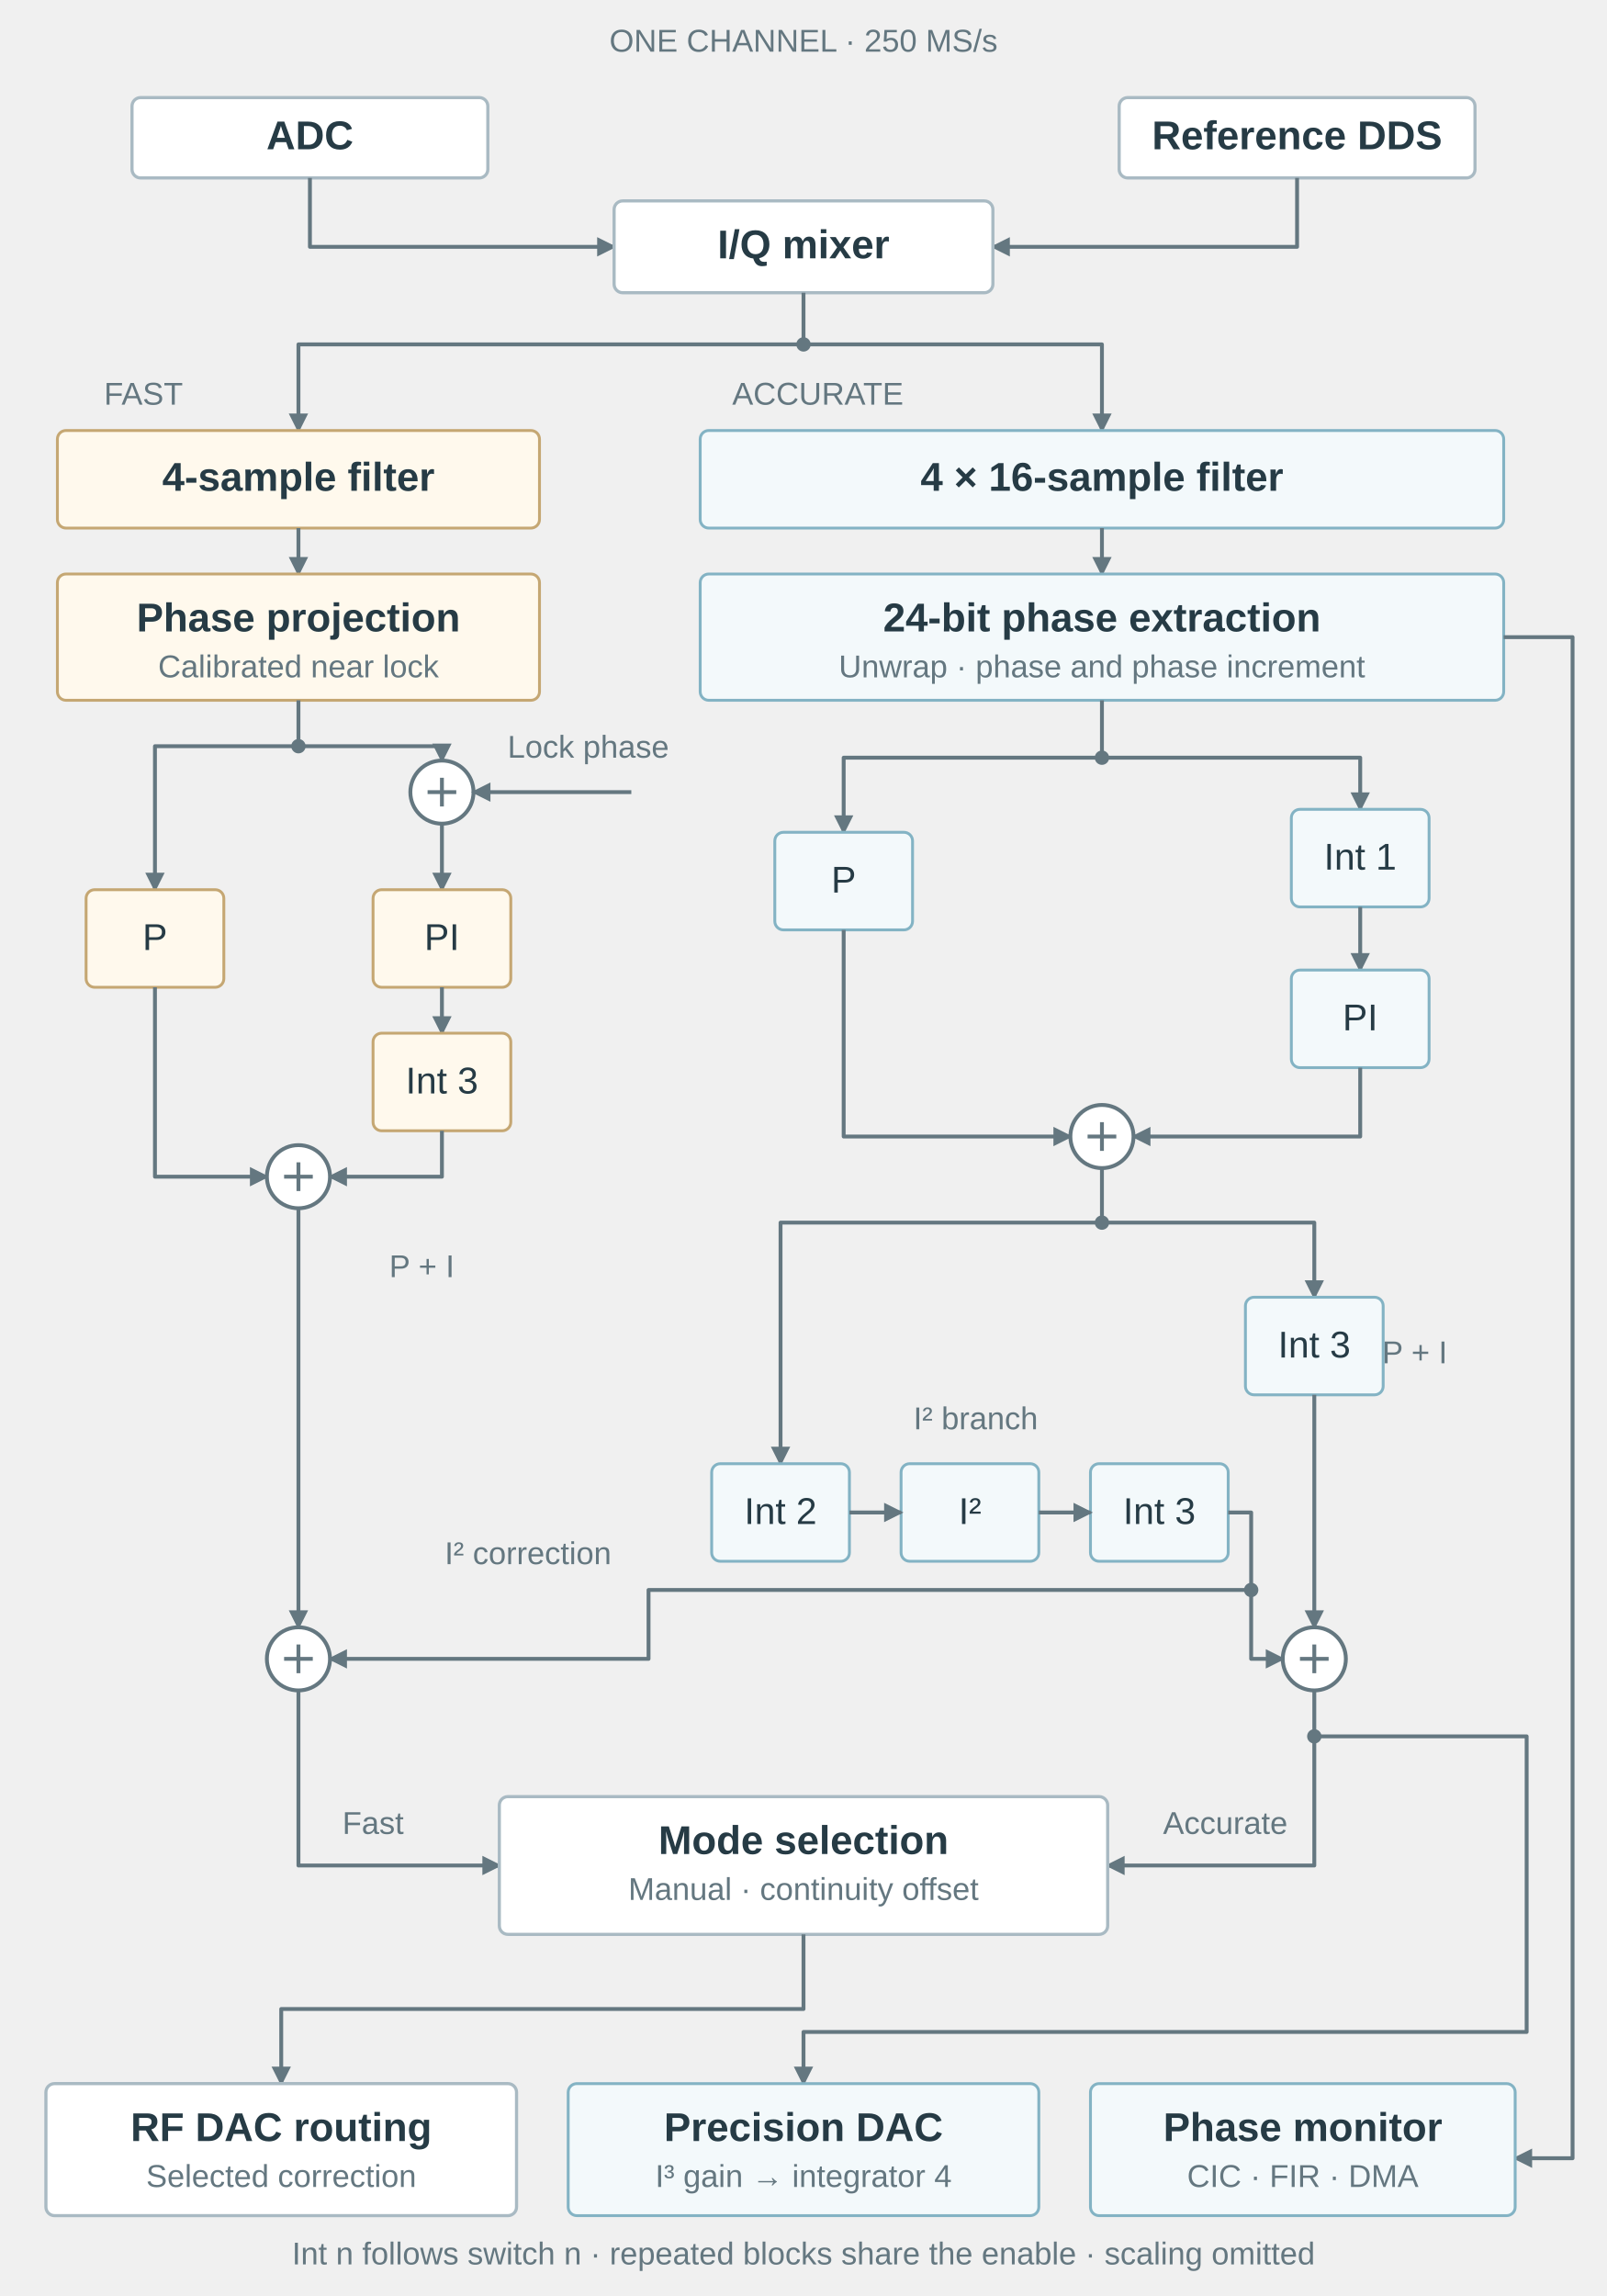
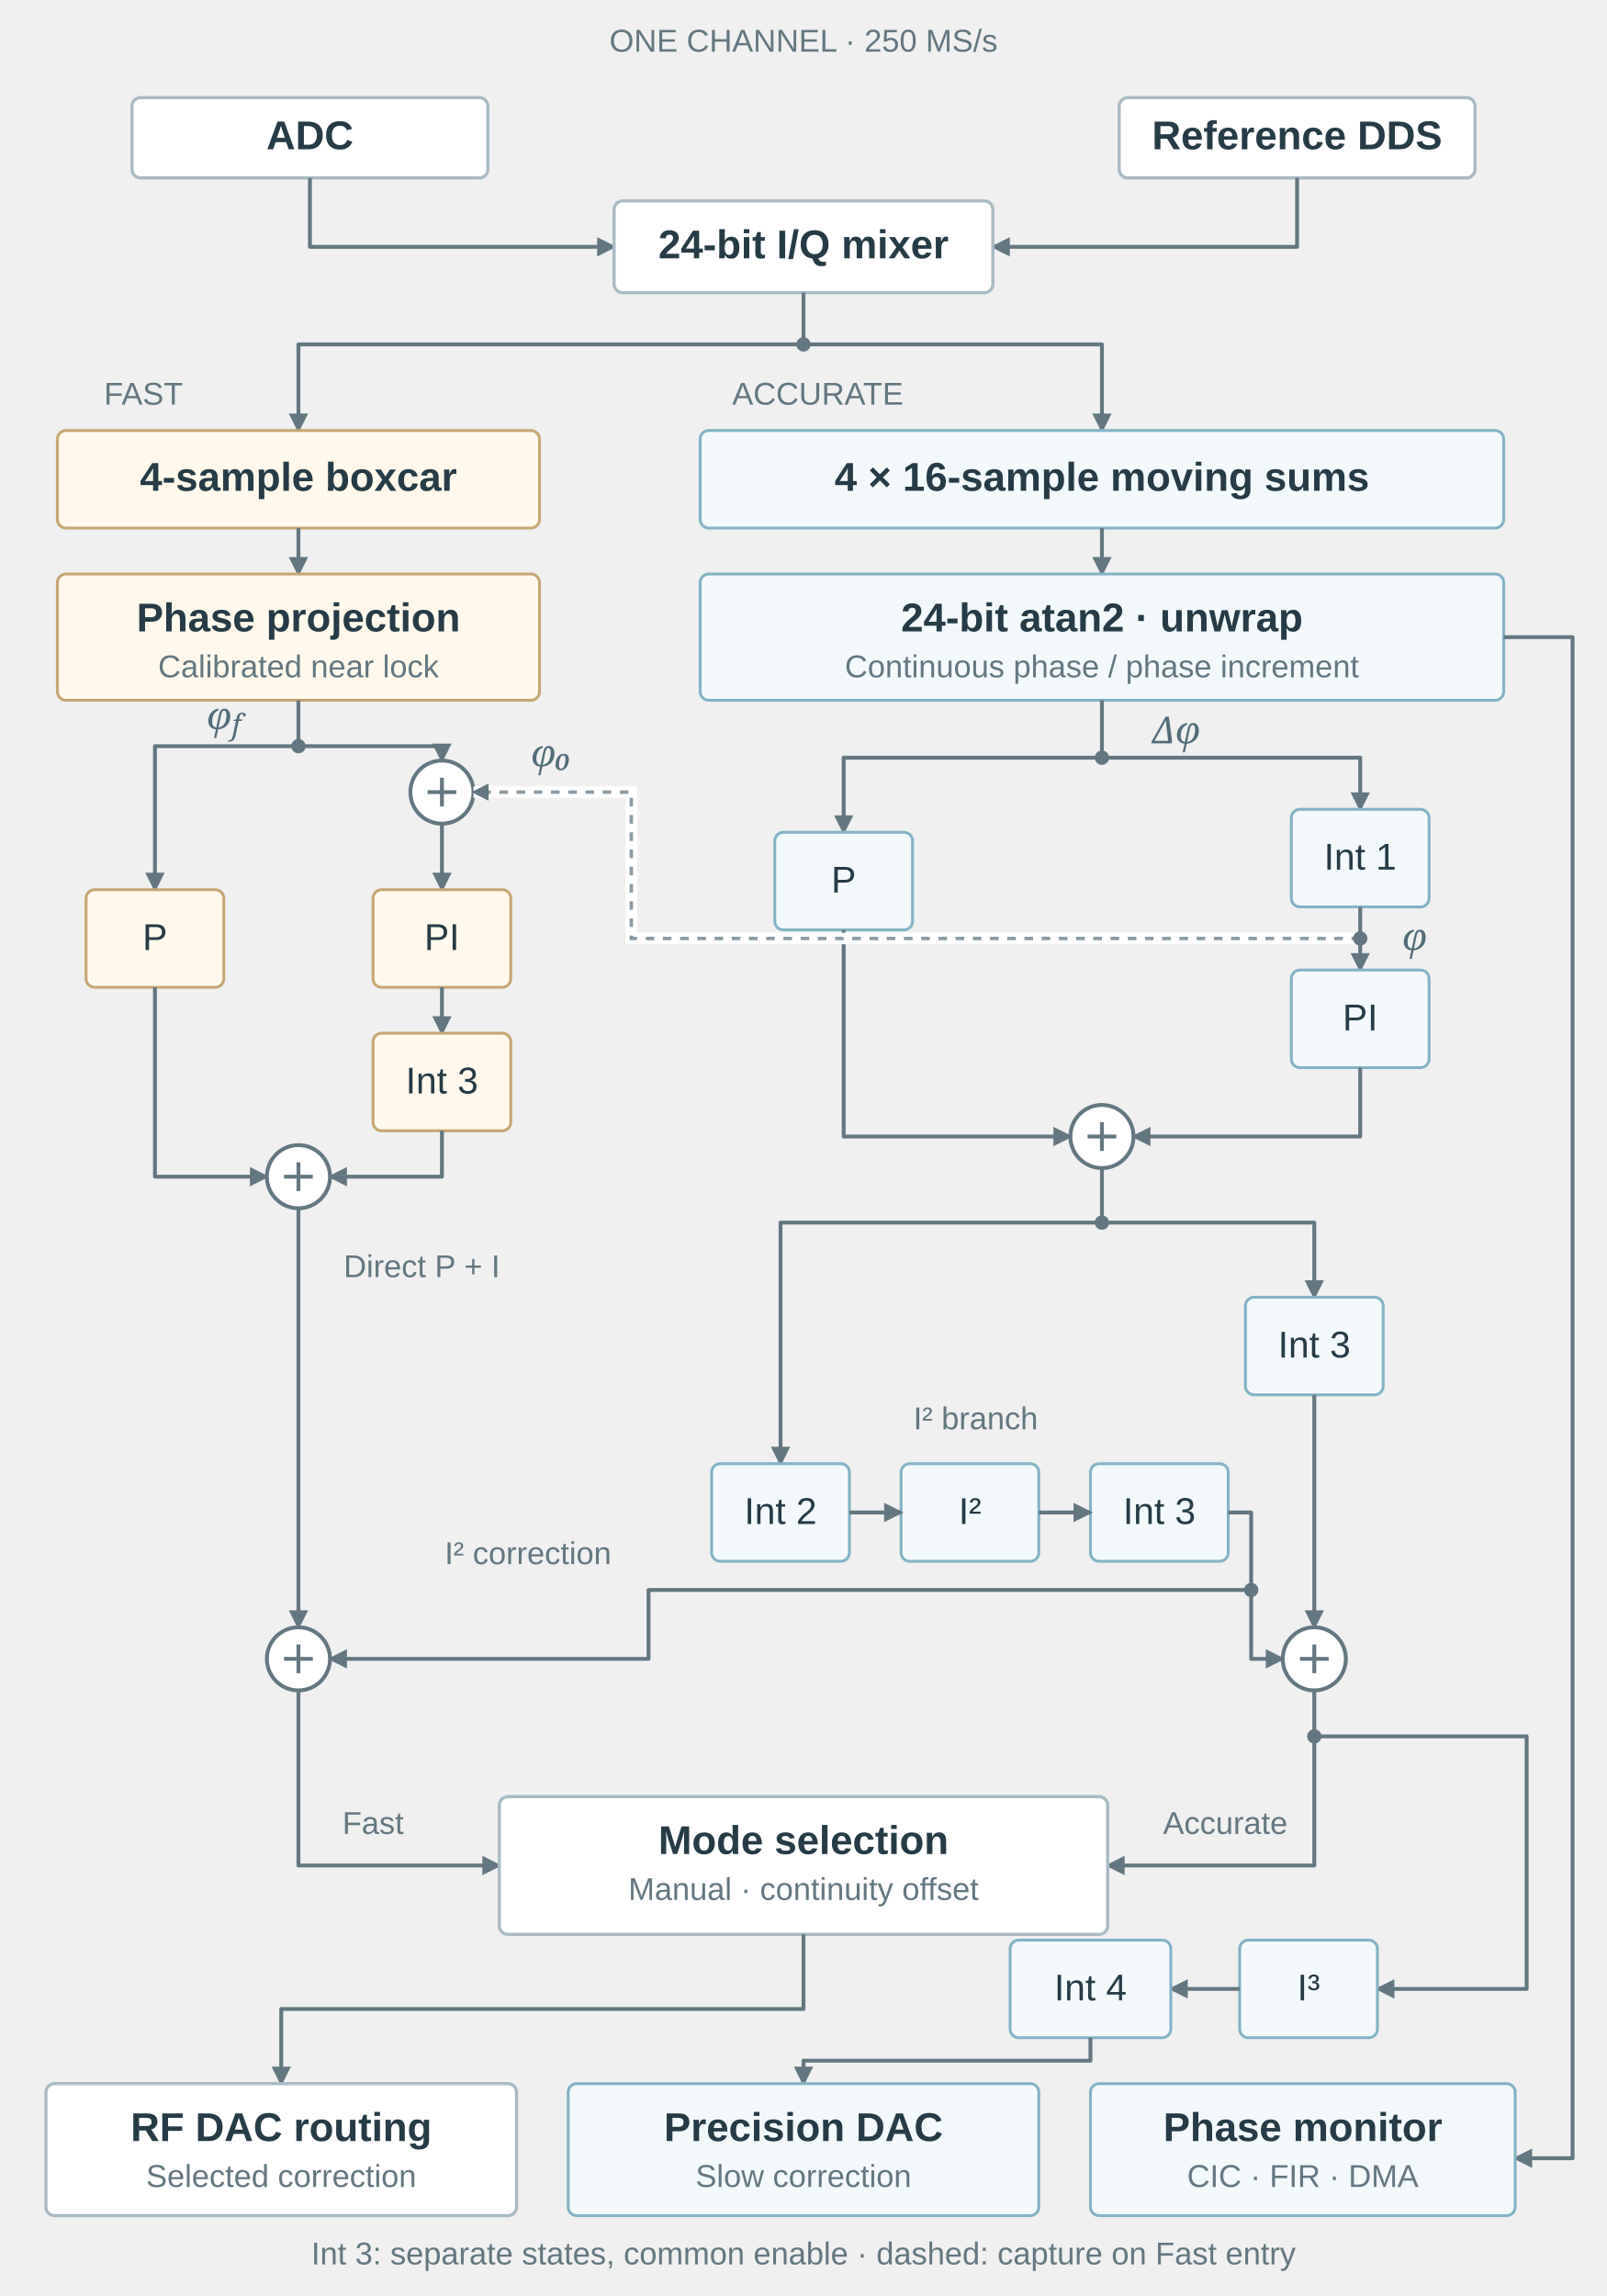
<svg xmlns="http://www.w3.org/2000/svg" width="560" height="800" viewBox="0 0 560 800" role="img" aria-labelledby="title desc">
  <defs>
    <marker id="arrow" viewBox="0 0 8 8" refX="7" refY="4" markerWidth="5" markerHeight="5" orient="auto">
      <path d="M0 0 8 4 0 8Z" fill="#647780" />
    </marker>
  </defs>
  <style>
text{font:13px Arial,sans-serif;fill:#263b45;text-anchor:middle}
.small{font-size:11px;fill:#647780}.head{font-weight:600;font-size:14px}
.wire{fill:none;stroke:#647780;stroke-width:1.35;stroke-linejoin:round;marker-end:url(#arrow)}
.line{fill:none;stroke:#647780;stroke-width:1.35;stroke-linejoin:round}
+ .capture{fill:none;stroke:#8b9ba3;stroke-width:1.2;stroke-dasharray:3 3;marker-end:url(#arrow)}
+ .signal{font:italic 13px Georgia,serif;fill:#536c78}
.block{fill:white;stroke:#a9bac3;stroke-width:1.1}
.fast{fill:#fff9ed;stroke:#c5a773}.accurate{fill:#f3f9fb;stroke:#83b3c4}
</style>
  <text x="280" y="18" class="small">ONE CHANNEL · 250 MS/s</text>
  <rect x="46" y="34" width="124" height="28" rx="3" class="block" />
  <text x="108.0" y="52.0" class="head">ADC</text>
  <rect x="390" y="34" width="124" height="28" rx="3" class="block" />
  <text x="452.0" y="52.0" class="head">Reference DDS</text>
  <path class="wire" d="M108 62V86H214" />
  <path class="wire" d="M452 62V86H346" />
  <rect x="214" y="70" width="132" height="32" rx="3" class="block" />
-   <text x="280.0" y="90.0" class="head">I/Q mixer</text>
+   <text x="280.0" y="90.0" class="head">24-bit I/Q mixer</text>
  <path class="wire" d="M280 102V120H104V150" />
  <path class="wire" d="M280 120H384V150" />
  <circle cx="280" cy="120" r="2.5" fill="#647780" />
  <text x="50" y="141" class="small">FAST</text>
  <text x="285" y="141" class="small">ACCURATE</text>
  <rect x="20" y="150" width="168" height="34" rx="3" class="fast" />
-   <text x="104.0" y="171.0" class="head">4-sample filter</text>
+   <text x="104.0" y="171.0" class="head">4-sample boxcar</text>
  <rect x="244" y="150" width="280" height="34" rx="3" class="accurate" />
-   <text x="384.0" y="171.0" class="head">4 × 16-sample filter</text>
+   <text x="384.0" y="171.0" class="head">4 × 16-sample moving sums</text>
  <path class="wire" d="M104 184V200" />
  <path class="wire" d="M384 184V200" />
  <rect x="20" y="200" width="168" height="44" rx="3" class="fast" />
  <text x="104.0" y="220" class="head">Phase projection</text>
  <text x="104.0" y="236" class="small">Calibrated near lock</text>
  <rect x="244" y="200" width="280" height="44" rx="3" class="accurate" />
-   <text x="384.0" y="220" class="head">24-bit phase extraction</text>
-   <text x="384.0" y="236" class="small">Unwrap · phase and phase increment</text>
+   <text x="384.0" y="220" class="head">24-bit atan2 · unwrap</text>
+   <text x="384.0" y="236" class="small">Continuous phase / phase increment</text>
  <path class="wire" d="M104 244V260H54V310" />
  <path class="wire" d="M104 260H154V265" />
  <circle cx="104" cy="260" r="2.5" fill="#647780" />
  <circle cx="154" cy="276" r="11" fill="white" stroke="#647780" stroke-width="1.35" />
  <path class="line" d="M149 276H159M154 271V281" />
-   <path class="wire" d="M220 276H165" />
-   <text x="205" y="264" class="small">Lock phase</text>
  <path class="wire" d="M154 287V310" />
  <rect x="30" y="310" width="48" height="34" rx="3" class="fast" />
  <text x="54.0" y="331.0" class="">P</text>
  <rect x="130" y="310" width="48" height="34" rx="3" class="fast" />
  <text x="154.0" y="331.0" class="">PI</text>
  <path class="wire" d="M154 344V360" />
  <rect x="130" y="360" width="48" height="34" rx="3" class="fast" />
  <text x="154.0" y="381.0" class="">Int 3</text>
  <path class="wire" d="M54 344V410H93" />
  <path class="wire" d="M154 394V410H115" />
  <circle cx="104" cy="410" r="11" fill="white" stroke="#647780" stroke-width="1.35" />
  <path class="line" d="M99 410H109M104 405V415" />
-   <text x="147" y="445" class="small">P + I</text>
+   <text x="147" y="445" class="small">Direct P + I</text>
  <path class="wire" d="M104 421V567" />
+   <text x="78" y="254" class="signal">φ<tspan baseline-shift="sub" font-size="10">f</tspan>
+   </text>
+   <text x="410" y="259" class="signal">Δφ</text>
+   <text x="493" y="331" class="signal">φ</text>
  <path class="wire" d="M384 244V264H294V290" />
  <path class="wire" d="M384 264H474V282" />
  <circle cx="384" cy="264" r="2.5" fill="#647780" />
  <rect x="270" y="290" width="48" height="34" rx="3" class="accurate" />
  <text x="294.0" y="311.0" class="">P</text>
  <rect x="450" y="282" width="48" height="34" rx="3" class="accurate" />
  <text x="474.0" y="303.0" class="">Int 1</text>
  <path class="wire" d="M474 316V338" />
  <rect x="450" y="338" width="48" height="34" rx="3" class="accurate" />
  <text x="474.0" y="359.0" class="">PI</text>
  <path class="wire" d="M294 324V396H373" />
  <path class="wire" d="M474 372V396H395" />
+   <path d="M474 327H220V276H165" fill="none" stroke="white" stroke-width="4" />
+   <path class="capture" d="M474 327H220V276H165" />
+   <circle cx="474" cy="327" r="2.5" fill="#647780" />
+   <text x="192" y="267" class="signal">φ₀</text>
  <circle cx="384" cy="396" r="11" fill="white" stroke="#647780" stroke-width="1.35" />
  <path class="line" d="M379 396H389M384 391V401" />
  <path class="wire" d="M384 407V426H458V452" />
  <path class="wire" d="M384 426H272V510" />
  <circle cx="384" cy="426" r="2.5" fill="#647780" />
  <rect x="434" y="452" width="48" height="34" rx="3" class="accurate" />
  <text x="458.0" y="473.0" class="">Int 3</text>
  <rect x="248" y="510" width="48" height="34" rx="3" class="accurate" />
  <text x="272.0" y="531.0" class="">Int 2</text>
  <rect x="314" y="510" width="48" height="34" rx="3" class="accurate" />
  <text x="338.0" y="531.0" class="">I²</text>
  <rect x="380" y="510" width="48" height="34" rx="3" class="accurate" />
  <text x="404.0" y="531.0" class="">Int 3</text>
  <path class="wire" d="M296 527H314" />
  <path class="wire" d="M362 527H380" />
  <text x="340" y="498" class="small">I² branch</text>
-   <text x="493" y="475" class="small">P + I</text>
  <path class="wire" d="M458 486V567" />
  <path class="wire" d="M428 527H436V554H226V578H115" />
  <path class="wire" d="M436 554V578H447" />
  <circle cx="436" cy="554" r="2.5" fill="#647780" />
  <text x="184" y="545" class="small">I² correction</text>
  <circle cx="104" cy="578" r="11" fill="white" stroke="#647780" stroke-width="1.35" />
  <path class="line" d="M99 578H109M104 573V583" />
  <circle cx="458" cy="578" r="11" fill="white" stroke="#647780" stroke-width="1.35" />
  <path class="line" d="M453 578H463M458 573V583" />
  <path class="wire" d="M104 589V650H174" />
  <path class="wire" d="M458 589V650H386" />
  <text x="130" y="639" class="small">Fast</text>
  <text x="427" y="639" class="small">Accurate</text>
  <rect x="174" y="626" width="212" height="48" rx="3" class="block" />
  <text x="280.0" y="646" class="head">Mode selection</text>
  <text x="280.0" y="662" class="small">Manual · continuity offset</text>
  <path class="wire" d="M280 674V700H98V726" />
-   <path class="wire" d="M458 605H532V708H280V726" />
+   <path class="wire" d="M458 605H532V693H480" />
+   <rect x="432" y="676" width="48" height="34" rx="3" class="accurate" />
+   <text x="456" y="697">I³</text>
+   <path class="wire" d="M432 693H408" />
+   <rect x="352" y="676" width="56" height="34" rx="3" class="accurate" />
+   <text x="380" y="697">Int 4</text>
+   <path class="wire" d="M380 710V718H280V726" />
  <circle cx="458" cy="605" r="2.5" fill="#647780" />
  <path class="wire" d="M524 222H548V752H528" />
  <rect x="16" y="726" width="164" height="46" rx="3" class="block" />
  <text x="98.0" y="746" class="head">RF DAC routing</text>
  <text x="98.0" y="762" class="small">Selected correction</text>
  <rect x="198" y="726" width="164" height="46" rx="3" class="accurate" />
  <text x="280.0" y="746" class="head">Precision DAC</text>
-   <text x="280.0" y="762" class="small">I³ gain → integrator 4</text>
+   <text x="280.0" y="762" class="small">Slow correction</text>
  <rect x="380" y="726" width="148" height="46" rx="3" class="accurate" />
  <text x="454.0" y="746" class="head">Phase monitor</text>
  <text x="454.0" y="762" class="small">CIC · FIR · DMA</text>
-   <text x="280" y="789" class="small">Int n follows switch n · repeated blocks share the enable · scaling omitted</text>
+   <text x="280" y="789" class="small">Int 3: separate states, common enable · dashed: capture on Fast entry</text>
</svg>
